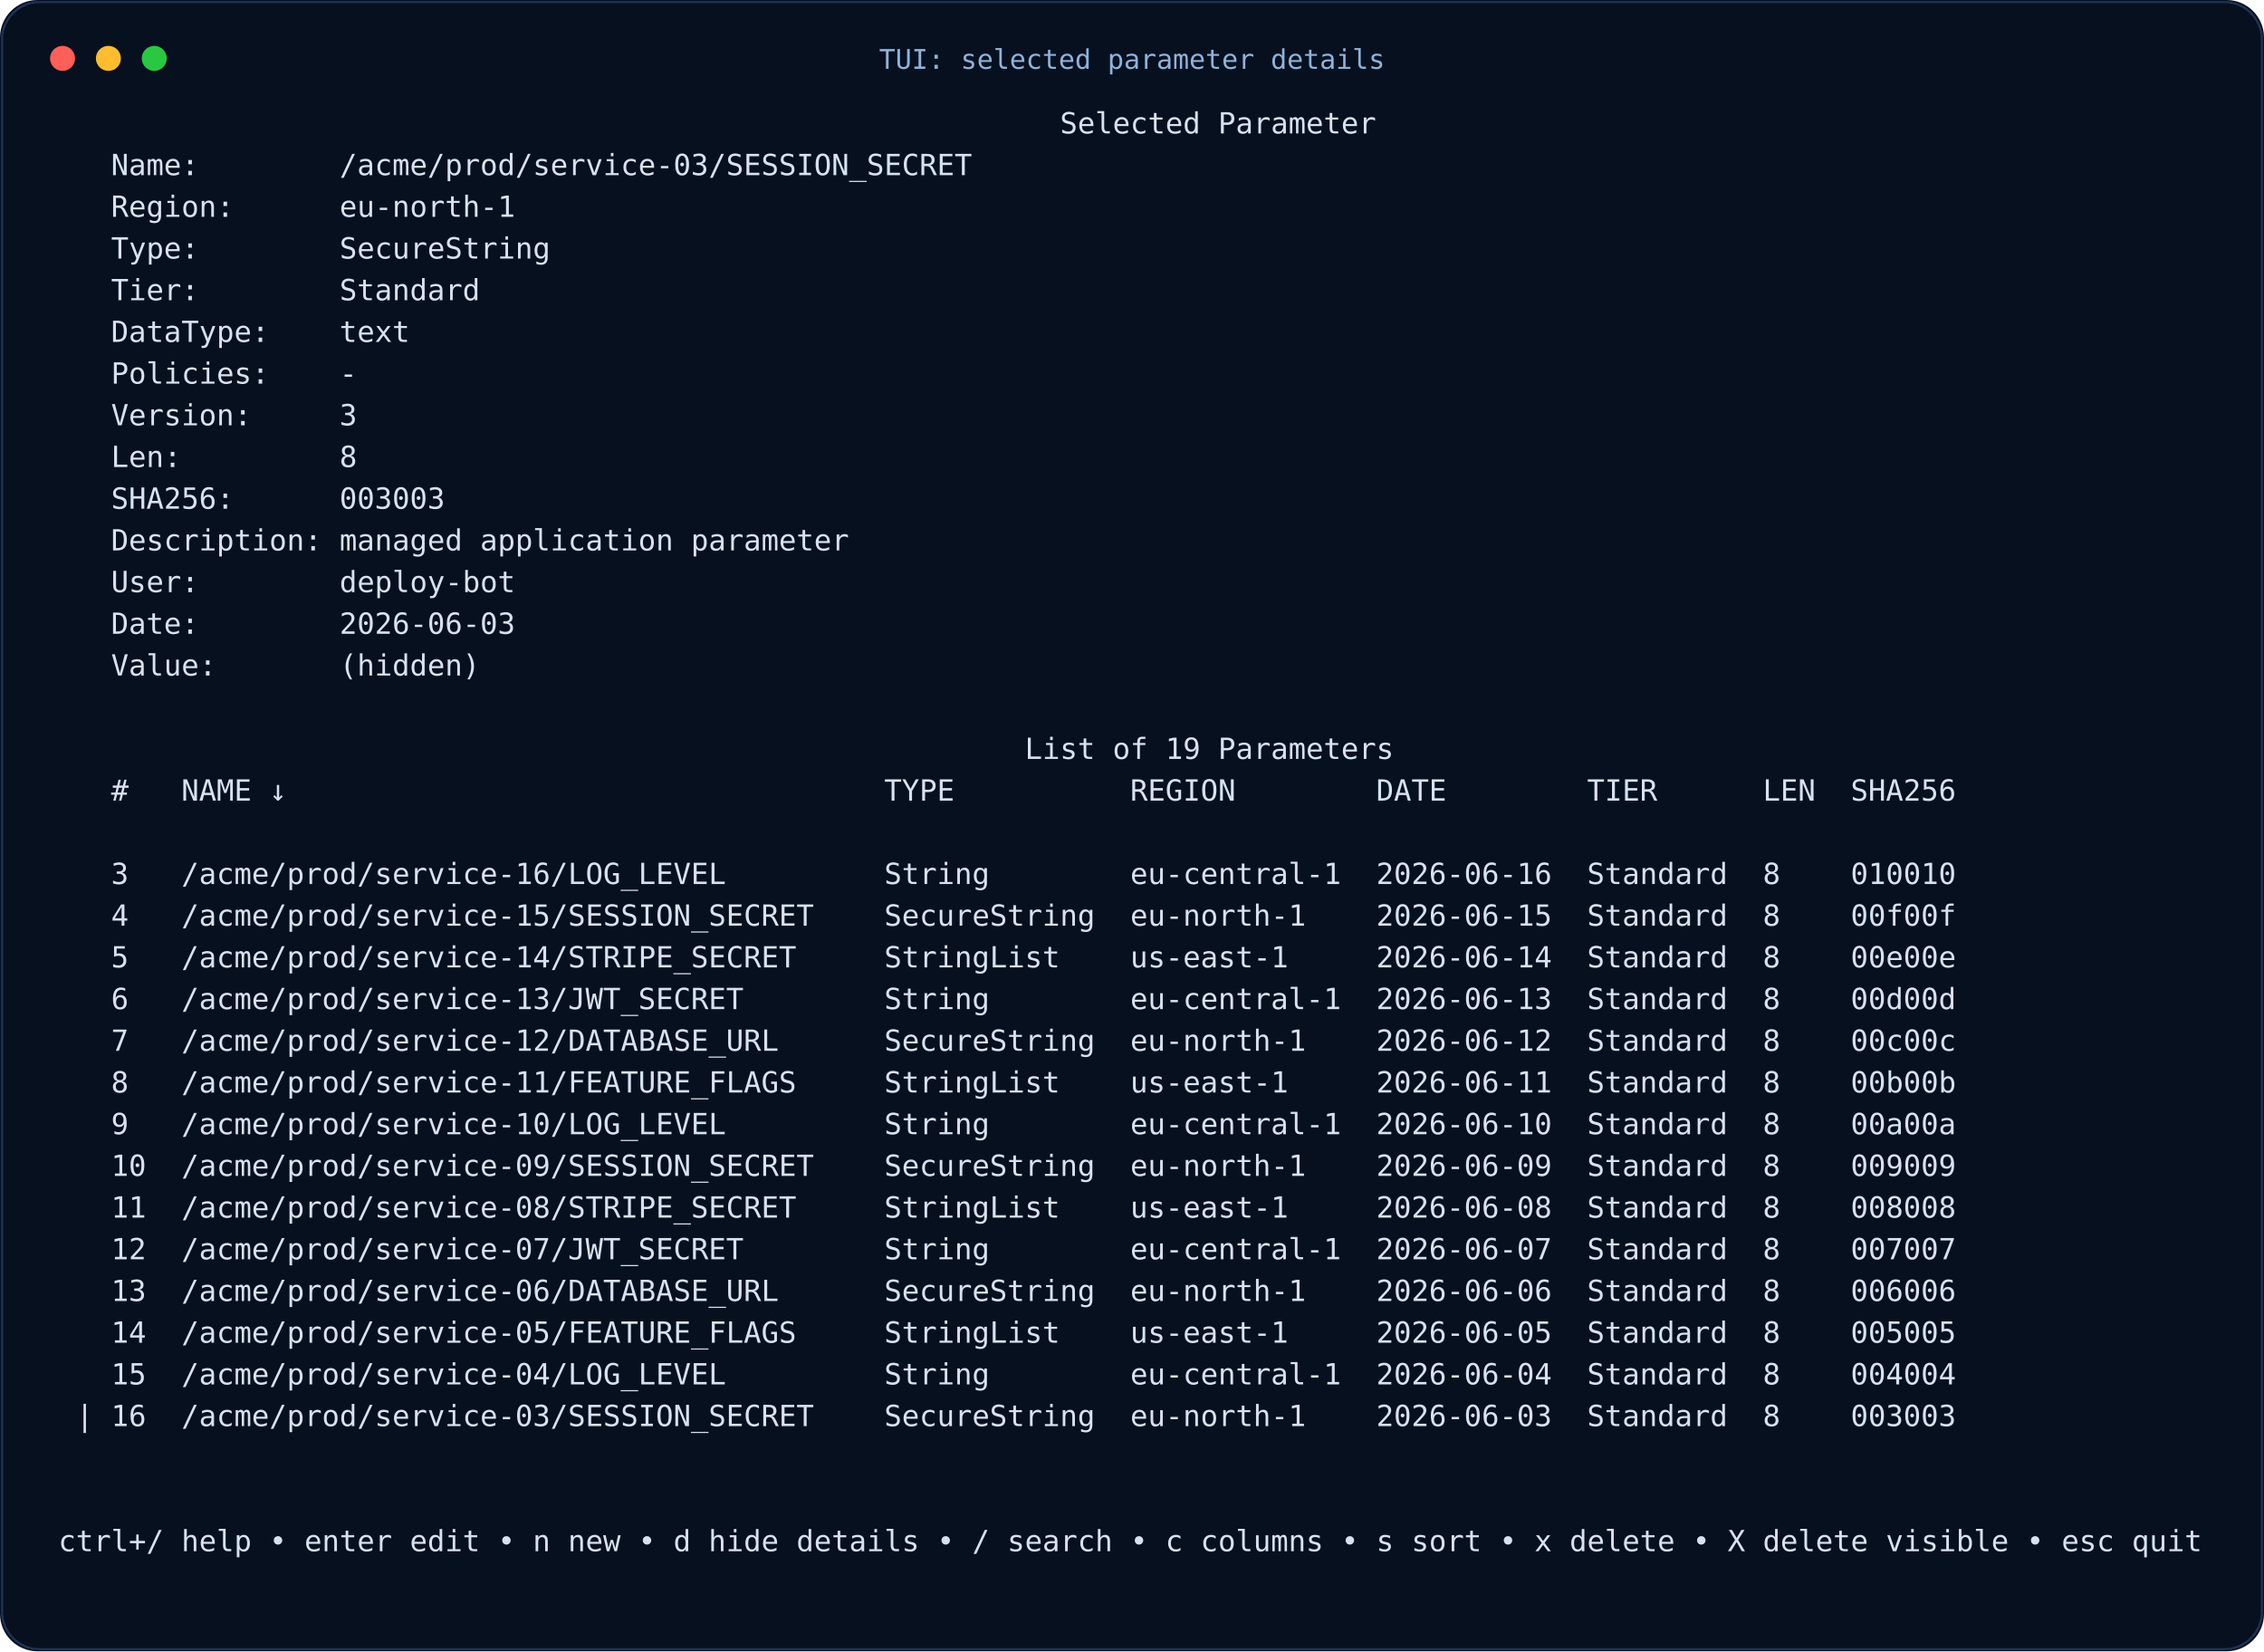
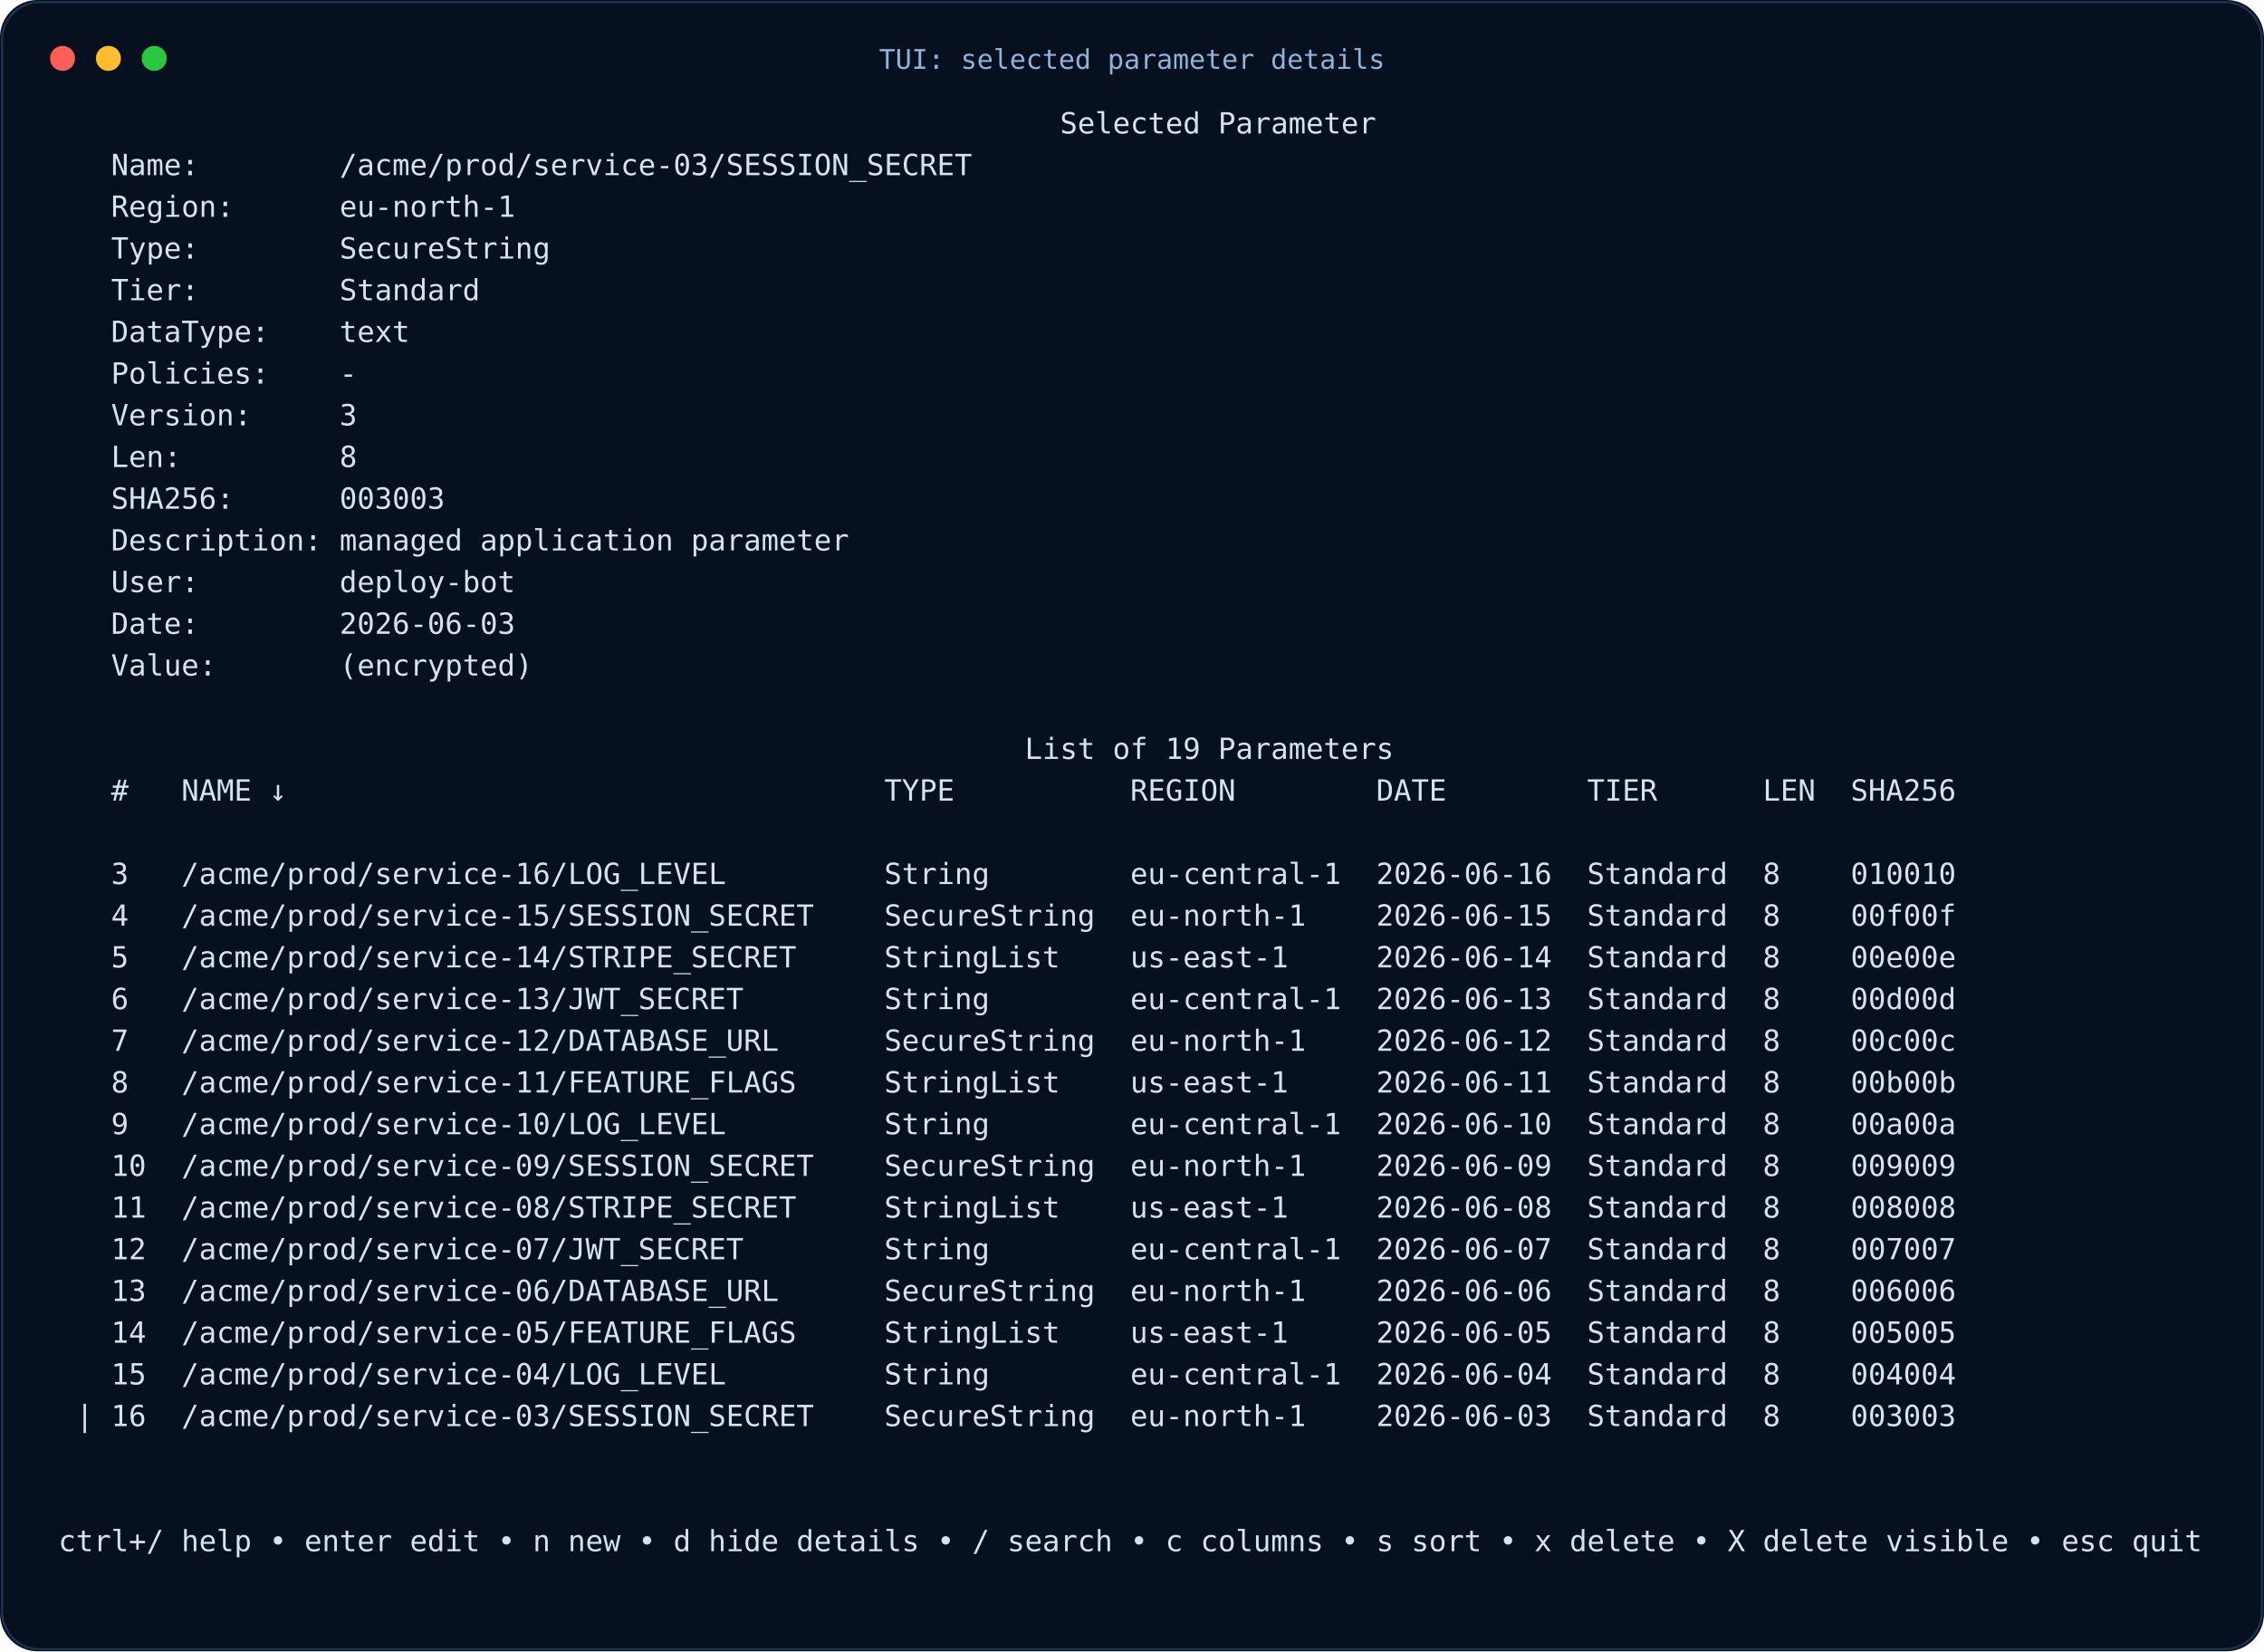
<svg xmlns="http://www.w3.org/2000/svg" width="1086" height="792" viewBox="0 0 1086 792" role="img" aria-label="TUI: selected parameter details">
  <rect width="100%" height="100%" rx="18" fill="#06101f" />
  <rect x="1" y="1" width="1084" height="790" rx="18" fill="none" stroke="#1e3354" />
  <circle cx="30" cy="28" r="6" fill="#ff5f57" />
  <circle cx="52" cy="28" r="6" fill="#ffbd2e" />
  <circle cx="74" cy="28" r="6" fill="#28c840" />
  <text x="543" y="33" text-anchor="middle" font-family="ui-monospace, SFMono-Regular, Menlo, Consolas, monospace" font-size="13" fill="#8fb3d9">TUI: selected parameter details</text>
  <g font-family="ui-monospace, SFMono-Regular, Menlo, Consolas, monospace" font-size="14" fill="#d7e2f1">
    <text x="28" y="64" xml:space="preserve">                                                         Selected Parameter</text>
    <text x="28" y="84" xml:space="preserve">   Name:        /acme/prod/service-03/SESSION_SECRET</text>
    <text x="28" y="104" xml:space="preserve">   Region:      eu-north-1</text>
    <text x="28" y="124" xml:space="preserve">   Type:        SecureString</text>
    <text x="28" y="144" xml:space="preserve">   Tier:        Standard</text>
    <text x="28" y="164" xml:space="preserve">   DataType:    text</text>
    <text x="28" y="184" xml:space="preserve">   Policies:    -</text>
    <text x="28" y="204" xml:space="preserve">   Version:     3</text>
    <text x="28" y="224" xml:space="preserve">   Len:         8</text>
    <text x="28" y="244" xml:space="preserve">   SHA256:      003003</text>
    <text x="28" y="264" xml:space="preserve">   Description: managed application parameter</text>
    <text x="28" y="284" xml:space="preserve">   User:        deploy-bot</text>
    <text x="28" y="304" xml:space="preserve">   Date:        2026-06-03</text>
-     <text x="28" y="324" xml:space="preserve">   Value:       (hidden)</text>
+     <text x="28" y="324" xml:space="preserve">   Value:       (encrypted)</text>
    <text x="28" y="344" xml:space="preserve" />
    <text x="28" y="364" xml:space="preserve">                                                       List of 19 Parameters</text>
    <text x="28" y="384" xml:space="preserve">   #   NAME ↓                                  TYPE          REGION        DATE        TIER      LEN  SHA256</text>
    <text x="28" y="404" xml:space="preserve" />
    <text x="28" y="424" xml:space="preserve">   3   /acme/prod/service-16/LOG_LEVEL         String        eu-central-1  2026-06-16  Standard  8    010010</text>
    <text x="28" y="444" xml:space="preserve">   4   /acme/prod/service-15/SESSION_SECRET    SecureString  eu-north-1    2026-06-15  Standard  8    00f00f</text>
    <text x="28" y="464" xml:space="preserve">   5   /acme/prod/service-14/STRIPE_SECRET     StringList    us-east-1     2026-06-14  Standard  8    00e00e</text>
    <text x="28" y="484" xml:space="preserve">   6   /acme/prod/service-13/JWT_SECRET        String        eu-central-1  2026-06-13  Standard  8    00d00d</text>
    <text x="28" y="504" xml:space="preserve">   7   /acme/prod/service-12/DATABASE_URL      SecureString  eu-north-1    2026-06-12  Standard  8    00c00c</text>
    <text x="28" y="524" xml:space="preserve">   8   /acme/prod/service-11/FEATURE_FLAGS     StringList    us-east-1     2026-06-11  Standard  8    00b00b</text>
    <text x="28" y="544" xml:space="preserve">   9   /acme/prod/service-10/LOG_LEVEL         String        eu-central-1  2026-06-10  Standard  8    00a00a</text>
    <text x="28" y="564" xml:space="preserve">   10  /acme/prod/service-09/SESSION_SECRET    SecureString  eu-north-1    2026-06-09  Standard  8    009009</text>
    <text x="28" y="584" xml:space="preserve">   11  /acme/prod/service-08/STRIPE_SECRET     StringList    us-east-1     2026-06-08  Standard  8    008008</text>
    <text x="28" y="604" xml:space="preserve">   12  /acme/prod/service-07/JWT_SECRET        String        eu-central-1  2026-06-07  Standard  8    007007</text>
    <text x="28" y="624" xml:space="preserve">   13  /acme/prod/service-06/DATABASE_URL      SecureString  eu-north-1    2026-06-06  Standard  8    006006</text>
    <text x="28" y="644" xml:space="preserve">   14  /acme/prod/service-05/FEATURE_FLAGS     StringList    us-east-1     2026-06-05  Standard  8    005005</text>
    <text x="28" y="664" xml:space="preserve">   15  /acme/prod/service-04/LOG_LEVEL         String        eu-central-1  2026-06-04  Standard  8    004004</text>
    <text x="28" y="684" xml:space="preserve"> | 16  /acme/prod/service-03/SESSION_SECRET    SecureString  eu-north-1    2026-06-03  Standard  8    003003</text>
    <text x="28" y="704" xml:space="preserve" />
    <text x="28" y="724" xml:space="preserve" />
    <text x="28" y="744" xml:space="preserve">ctrl+/ help • enter edit • n new • d hide details • / search • c columns • s sort • x delete • X delete visible • esc quit</text>
  </g>
</svg>
